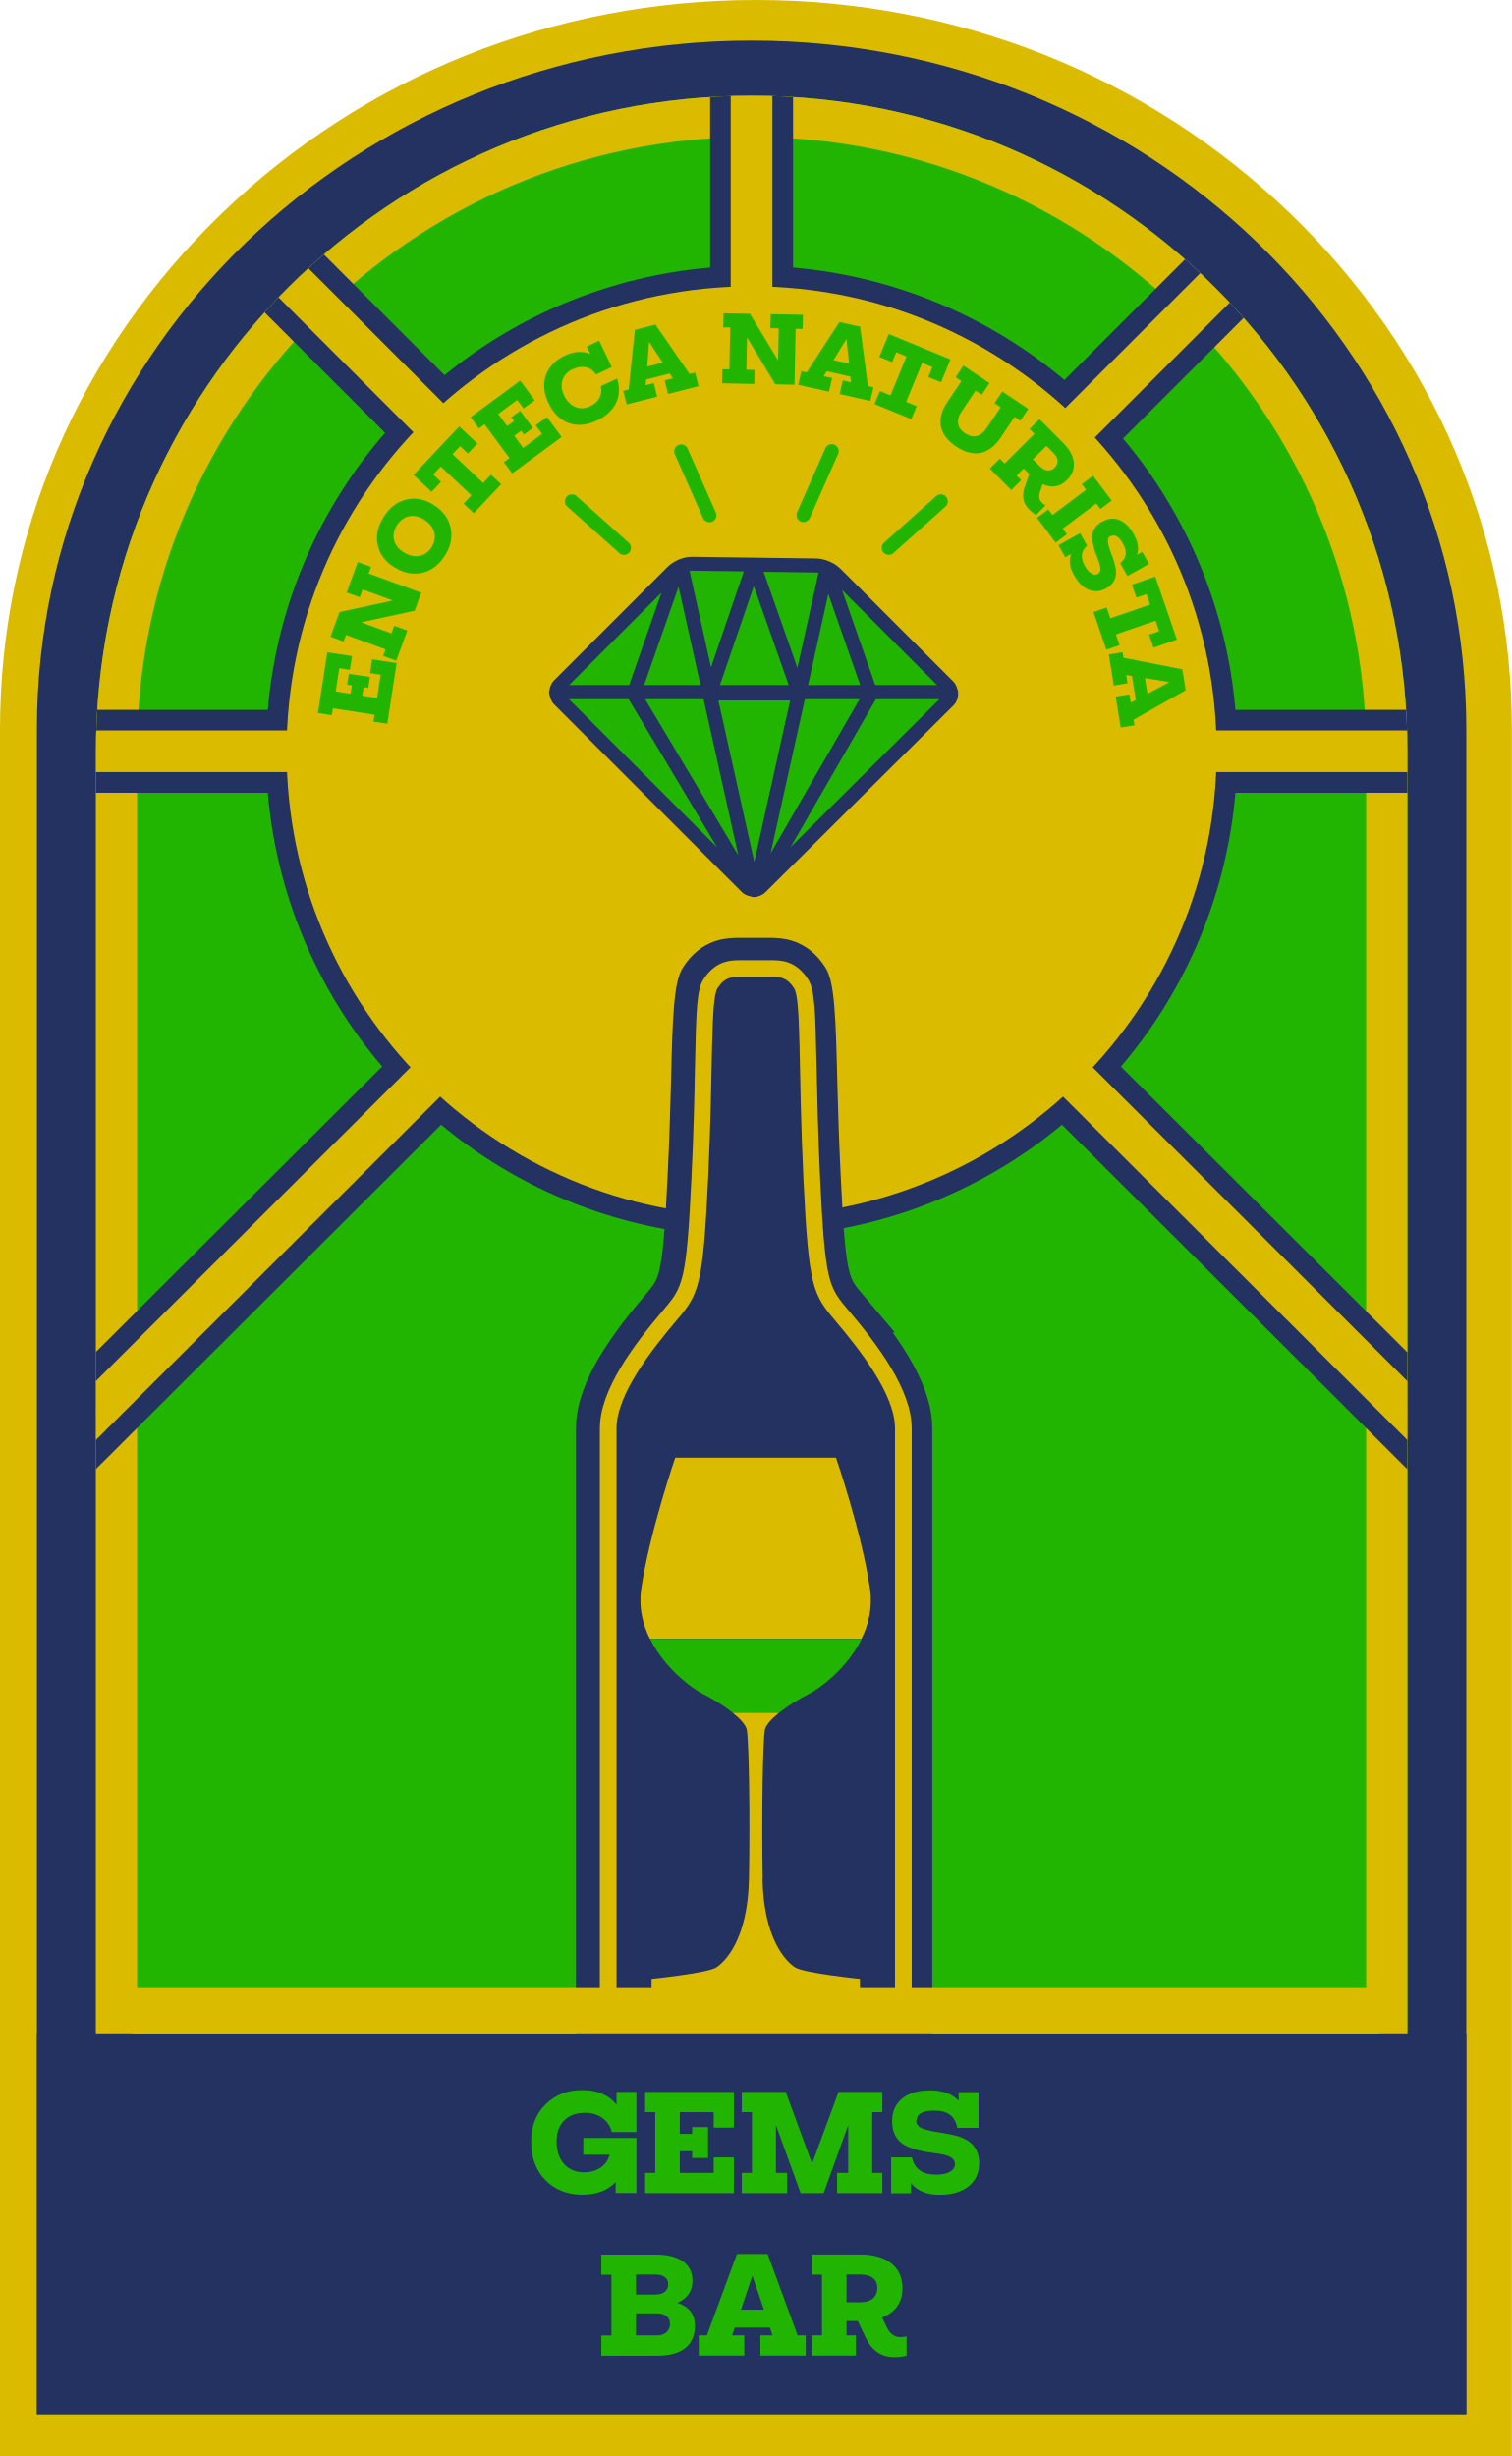
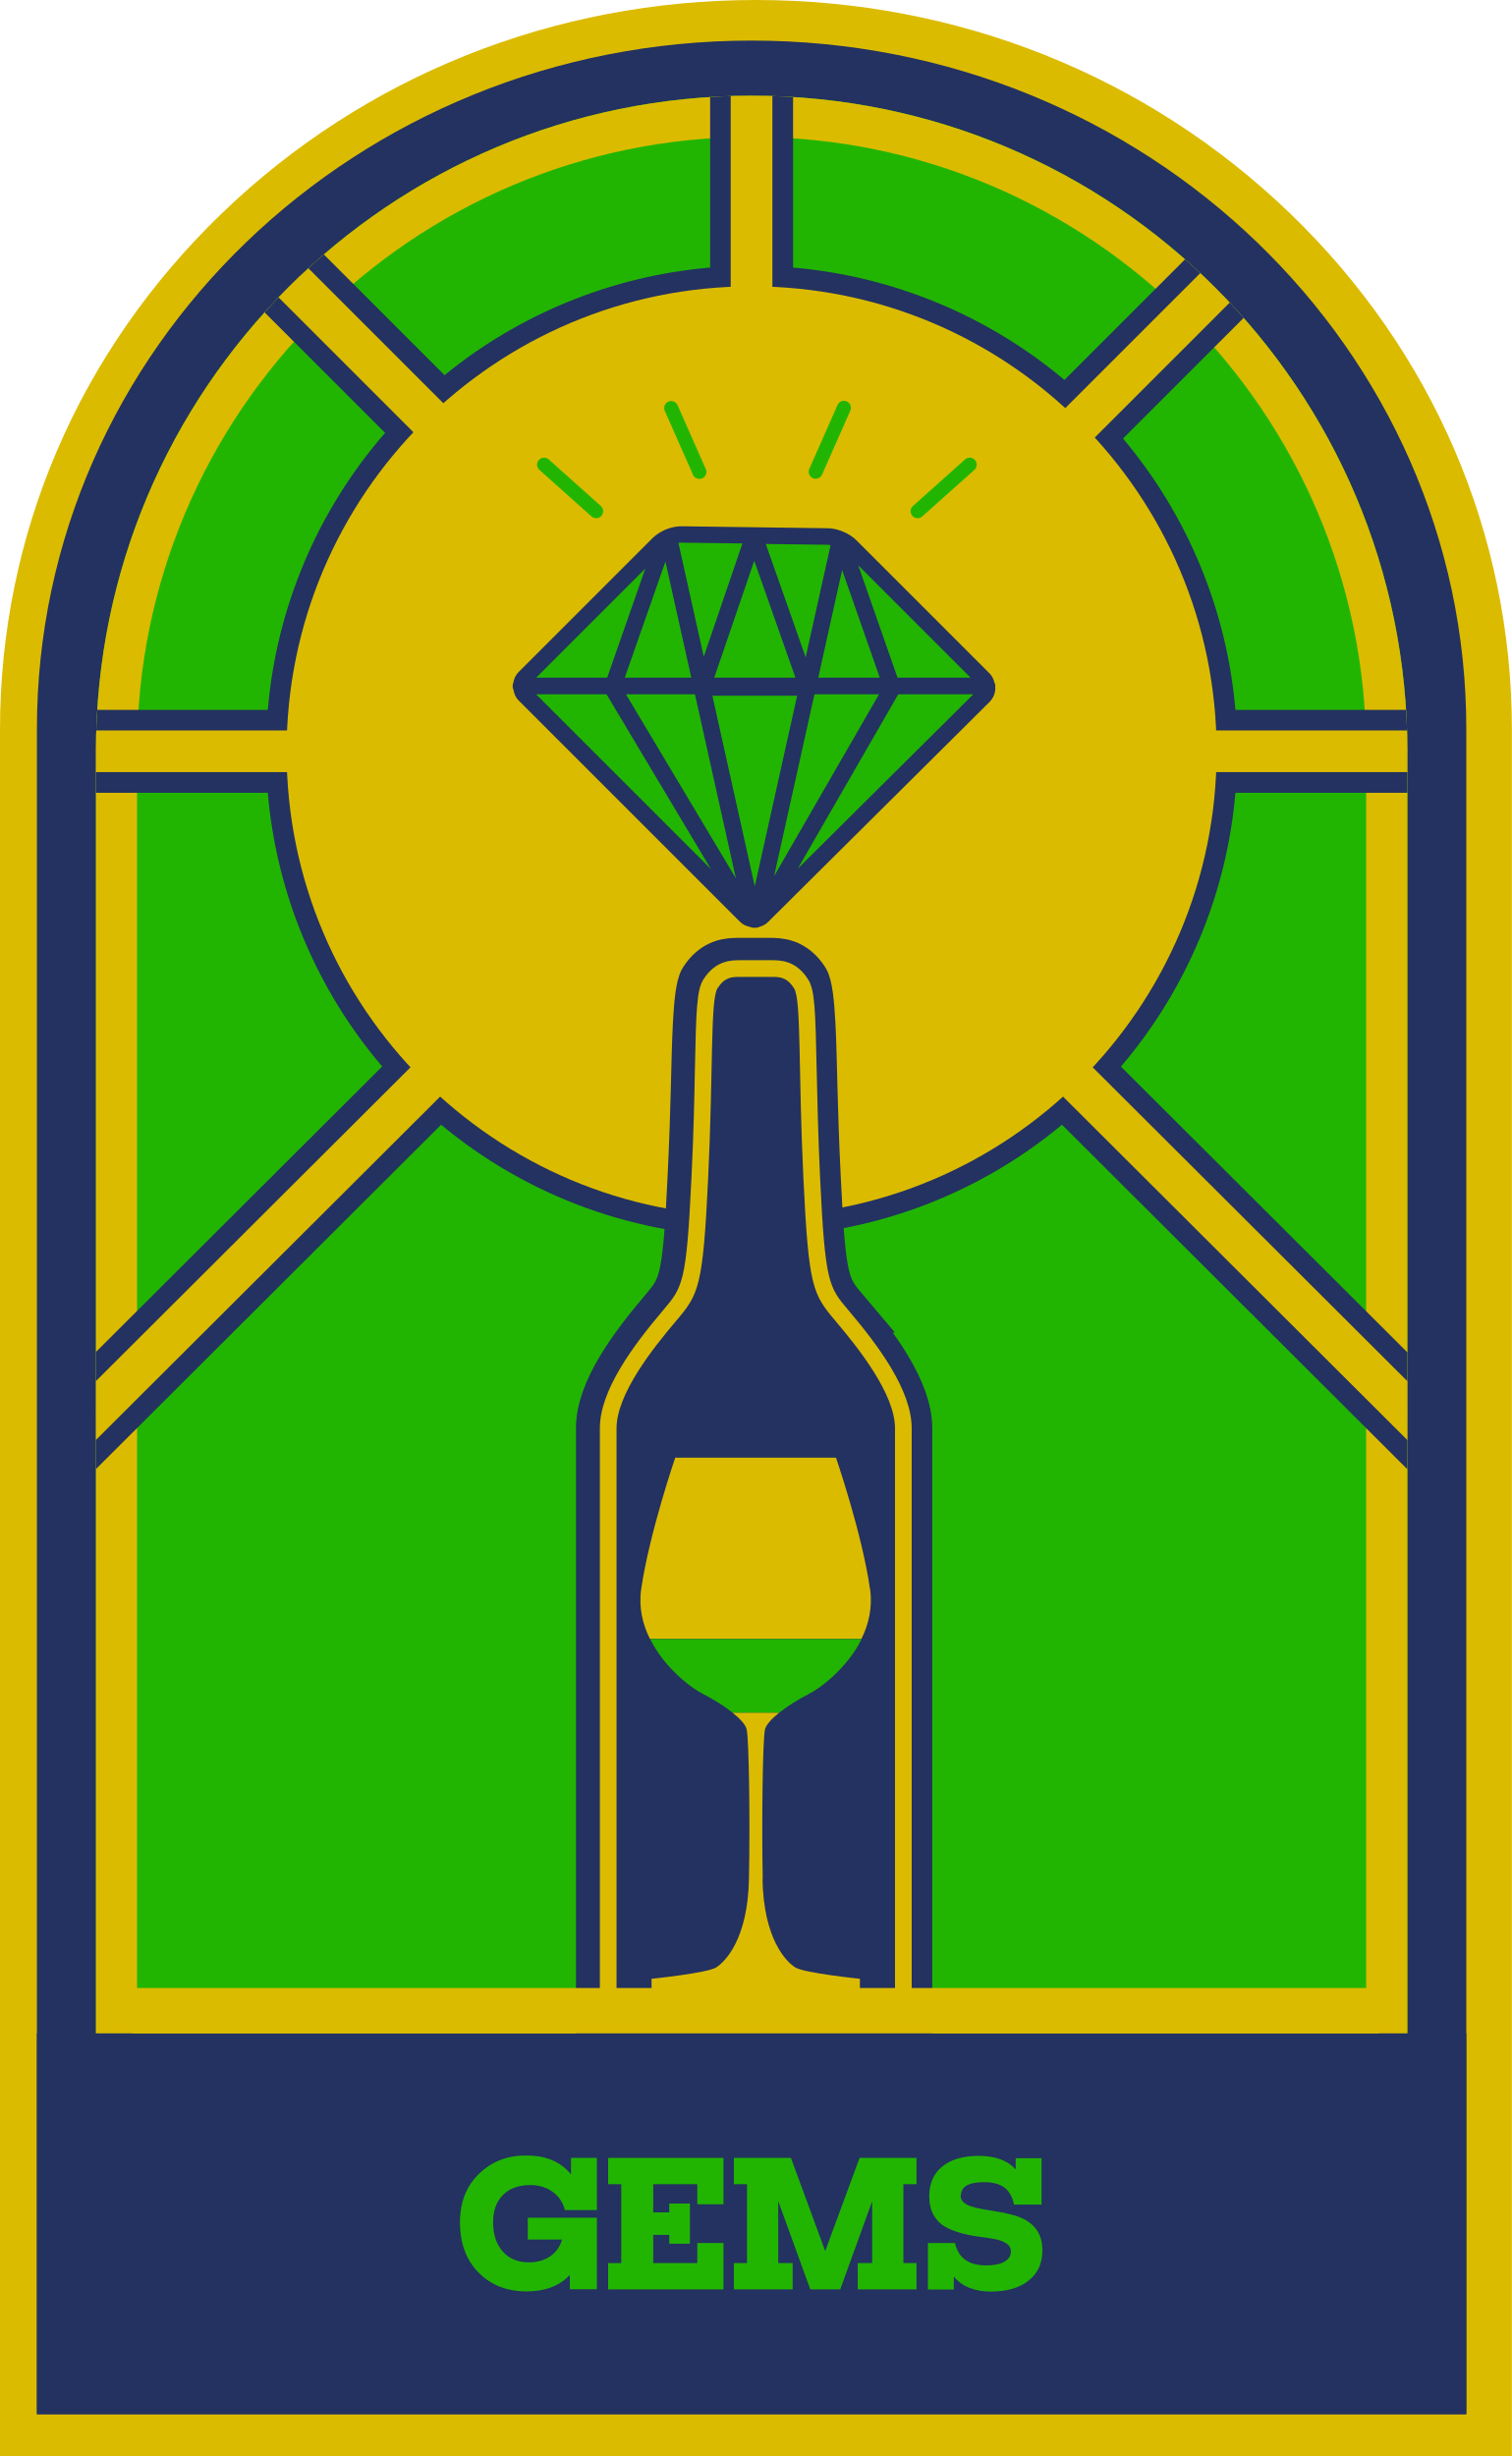
<svg xmlns="http://www.w3.org/2000/svg" id="Laag_1" data-name="Laag 1" viewBox="0 0 135.99 220.94">
  <defs>
    <style>
      .cls-1 {
        fill: none;
      }

      .cls-2 {
        fill: #21b501;
      }

      .cls-3 {
        fill: #dbbb00;
      }

      .cls-4, .cls-5 {
        fill: #233260;
      }

      .cls-6 {
        clip-path: url(#clippath);
      }

      .cls-5 {
        stroke: #233260;
        stroke-miterlimit: 10;
        stroke-width: 4px;
      }
    </style>
    <clipPath id="clippath">
      <path class="cls-1" d="M67.61,8.61c-32.58,0-58.98,26.41-58.98,58.98v144.38h117.97V67.59c0-32.58-26.41-58.98-58.98-58.98Z" />
    </clipPath>
  </defs>
  <path class="cls-3" d="M135.99,220.94H0V65.64C0,48.08,7.09,31.58,19.97,19.18,32.8,6.81,49.86,0,68,0s35.19,6.81,48.03,19.18c12.87,12.4,19.97,28.9,19.97,46.46v155.3ZM7.41,213.53h121.17V65.64c0-32.11-27.18-58.23-60.59-58.23S7.41,33.53,7.41,65.64v147.89Z" />
  <path class="cls-4" d="M67.61,3.65C32.1,3.65,3.32,31.38,3.32,65.58v151.6h128.58V65.58c0-34.2-28.78-61.93-64.29-61.93Z" />
  <g class="cls-6">
    <path class="cls-2" d="M67.61,8.61c-32.58,0-58.98,26.41-58.98,58.98v144.38h117.97V67.59c0-32.58-26.41-58.98-58.98-58.98Z" />
    <path class="cls-3" d="M130.3,186.72l-125.38-.25v-118.88c0-16.74,6.52-32.49,18.36-44.33,11.84-11.84,27.58-18.36,44.33-18.36s32.49,6.52,44.33,18.36c11.84,11.84,18.36,27.58,18.36,44.33v119.13ZM12.33,179.08l110.56.22v-111.7c0-30.48-24.8-55.28-55.28-55.28S12.33,37.11,12.33,67.59v111.48Z" />
    <path class="cls-4" d="M132.53,138.09l-37-36.91c-7.84,6.52-17.68,10.09-27.92,10.09s-20.09-3.57-27.93-10.09L5.69,135.09l-5.27-5.28,33.96-33.87c-5.91-6.93-9.52-15.56-10.29-24.62H5.52v-7.46h18.57c.78-9.21,4.48-17.94,10.55-24.92l-17.35-17.35,5.27-5.27,17.43,17.43c6.79-5.55,15.16-8.94,23.89-9.68V-1.19h7.46v25.26c8.97.77,17.52,4.31,24.41,10.11l17.86-17.86,5.27,5.27-17.86,17.86c5.8,6.89,9.35,15.44,10.11,24.41h19.88v7.46h-19.88c-.77,9.07-4.38,17.69-10.3,24.63l36.96,36.87-5.27,5.28ZM95.68,96.11l36.84,36.75.03-.03-36.84-36.75,1.21-1.31c6.43-6.93,10.2-15.95,10.61-25.38l.08-1.77h19.68v-.05h-19.68l-.08-1.77c-.41-9.33-4.12-18.27-10.43-25.18l-1.2-1.31,17.72-17.72-.03-.03-17.72,17.72-1.31-1.2c-6.9-6.31-15.84-10.02-25.18-10.43l-1.77-.08V2.51h-.05v25.06l-1.77.08c-9.1.4-17.87,3.95-24.7,10l-1.31,1.16-17.25-17.25-.03.03,17.25,17.25-1.24,1.31c-6.58,6.97-10.44,16.08-10.86,25.65l-.08,1.77H9.22v.05h18.37l.08,1.77c.42,9.43,4.18,18.44,10.61,25.37l1.21,1.31L5.66,129.82l.03.03,33.84-33.75,1.3,1.18c7.35,6.64,16.86,10.29,26.77,10.29s19.42-3.65,26.77-10.29l1.31-1.18Z" />
    <rect class="cls-3" x="65.73" y=".66" width="3.75" height="66.93" />
    <g>
      <rect class="cls-3" x="43.01" y="10.46" width="3.75" height="66.93" transform="translate(-17.91 44.61) rotate(-45)" />
      <rect class="cls-3" x="57.81" y="42.05" width="66.93" height="3.75" transform="translate(-4.33 77.4) rotate(-45)" />
    </g>
    <g>
      <rect class="cls-3" x="98.62" y="53.75" width="3.75" height="94.23" transform="translate(-41.89 100.77) rotate(-45.07)" />
      <rect class="cls-3" x="-8.77" y="97.49" width="89.99" height="3.75" transform="translate(-59.6 54.6) rotate(-44.93)" />
    </g>
    <rect class="cls-3" x="7.37" y="65.71" width="121.79" height="3.75" />
    <path class="cls-3" d="M109.44,67.59c0,23.1-18.73,41.83-41.83,41.83s-41.83-18.73-41.83-41.83,18.73-41.83,41.83-41.83,41.83,18.73,41.83,41.83Z" />
  </g>
  <rect class="cls-4" x="3.32" y="182.92" width="128.58" height="34.26" />
  <g>
-     <path class="cls-2" d="M52.64,190.07c-.81,0-1.44.23-1.89.69-.46.46-.68,1.09-.68,1.9s.22,1.51.67,2.01c.45.5,1.05.75,1.8.75.58,0,1.07-.14,1.48-.42.41-.28.68-.66.82-1.16h-2.37v-1.51h4.78v4.95h-1.87v-.99c-.71.76-1.71,1.14-2.99,1.14-1.35,0-2.46-.43-3.32-1.3-.86-.87-1.29-2.03-1.29-3.48,0-1.39.43-2.51,1.33-3.37.89-.86,2-1.28,3.33-1.25,1.3,0,2.31.43,3.02,1.3v-1.14h1.79v3.61h-2.21c-.14-.54-.43-.96-.86-1.27-.44-.31-.95-.46-1.54-.46Z" />
-     <path class="cls-2" d="M66.01,188.19v3.21h-1.81v-1.39h-3.05v1.95h1.11v-.61h1.43v2.78h-1.43v-.61h-1.11v1.95h3.05v-1.39h1.81v3.21h-7.98v-1.82h.91v-5.46h-.91v-1.82h7.98Z" />
-     <path class="cls-2" d="M79.37,190.01h-.91v5.46h.91v1.82h-4.07v-1.82h1v-4.28l-2.21,6.1h-2.07l-2.22-6.11v4.29h1v1.82h-4.07v-1.82h.91v-5.46h-.91v-1.82h3.95l2.37,6.45,2.38-6.45h3.94v1.82Z" />
-     <path class="cls-2" d="M82.42,190.79c0,.19.07.35.2.47s.32.23.57.3c.25.07.5.13.76.18.26.04.57.1.95.16s.69.12.94.19c1.49.34,2.24,1.17,2.24,2.5,0,.88-.31,1.57-.94,2.08s-1.5.77-2.63.77-2-.35-2.56-1.04v.9h-1.79v-3.22h1.87c.23,1.03.94,1.55,2.16,1.55.53,0,.94-.08,1.25-.25.3-.17.46-.41.46-.72,0-.22-.1-.41-.31-.55s-.48-.24-.81-.3-.7-.12-1.1-.17c-.4-.05-.81-.13-1.21-.24-.4-.11-.77-.25-1.1-.43-.33-.18-.6-.45-.81-.81s-.31-.8-.31-1.32c0-.88.3-1.57.91-2.06s1.44-.73,2.51-.73c1.14,0,2,.31,2.56.94v-.78h1.79v3.21h-1.91c-.1-.53-.32-.92-.65-1.17-.33-.25-.8-.38-1.42-.38-1.07,0-1.6.31-1.6.94Z" />
-     <path class="cls-2" d="M60.94,207.17h.01c1.04.34,1.56,1.03,1.56,2.07,0,.85-.28,1.51-.85,1.98-.57.47-1.43.7-2.58.7h-4.99v-1.82h.91v-5.46h-.91v-1.82h4.84c1.09,0,1.93.2,2.5.61.58.41.86.99.86,1.75,0,.92-.45,1.58-1.35,1.99ZM57.21,204.63v1.79h1.74c.36,0,.65-.08.85-.25.2-.16.31-.39.31-.68s-.1-.49-.31-.64c-.2-.15-.49-.23-.85-.23h-1.74ZM59.09,210.09c.36,0,.65-.09.86-.28.21-.19.32-.44.32-.75,0-.29-.1-.53-.31-.7-.21-.17-.5-.25-.87-.25h-1.88v1.98h1.88Z" />
-     <path class="cls-2" d="M71.75,210.09h.73v1.82h-4.08v-1.82h1.09l-.23-.7h-3.16l-.25.7h1.1v1.82h-4.09v-1.82h.73l2.7-7.32h2.76l2.7,7.32ZM66.65,207.78h2.07l-1.04-3.06-1.03,3.06Z" />
-     <path class="cls-2" d="M81.02,210.25c.16,0,.33-.03.53-.08v1.75c-.38.09-.75.13-1.1.13-1.14,0-1.99-.56-2.54-1.68l-.75-1.57h-1.01v1.29h.84v1.82h-3.95v-1.82h.9v-5.46h-.9v-1.82h4.32c1.2,0,2.14.27,2.81.8.67.53,1.01,1.27,1.01,2.22,0,1.3-.61,2.18-1.83,2.65l.44.91c.27.57.68.86,1.24.86ZM76.15,204.63v2.48h1.25c.49,0,.86-.11,1.12-.34s.4-.54.4-.94-.13-.68-.39-.89c-.26-.21-.64-.32-1.13-.32h-1.25Z" />
+     <g transform="translate(67.60 200.05) scale(1.3) translate(-67.95 -192.75)">
+       <path class="cls-2" d="M52.64,190.07c-.81,0-1.44.23-1.89.69-.46.46-.68,1.09-.68,1.9s.22,1.51.67,2.01c.45.5,1.05.75,1.8.75.58,0,1.07-.14,1.48-.42.41-.28.68-.66.82-1.16h-2.37v-1.51h4.78v4.95h-1.87v-.99c-.71.76-1.71,1.14-2.99,1.14-1.35,0-2.46-.43-3.32-1.3-.86-.87-1.29-2.03-1.29-3.48,0-1.39.43-2.51,1.33-3.37.89-.86,2-1.28,3.33-1.25,1.3,0,2.31.43,3.02,1.3v-1.14h1.79v3.61h-2.21c-.14-.54-.43-.96-.86-1.27-.44-.31-.95-.46-1.54-.46Z" />
+       <path class="cls-2" d="M66.01,188.19v3.21h-1.81v-1.39h-3.05v1.95h1.11v-.61h1.43v2.78h-1.43v-.61h-1.11v1.95h3.05v-1.39h1.81v3.21h-7.98v-1.82h.91v-5.46h-.91v-1.82h7.98Z" />
+       <path class="cls-2" d="M79.37,190.01h-.91v5.46h.91v1.82h-4.07v-1.82h1v-4.28l-2.21,6.1h-2.07l-2.22-6.11v4.29h1v1.82h-4.07v-1.82h.91v-5.46h-.91v-1.82h3.95l2.37,6.45,2.38-6.45h3.94v1.82Z" />
+       <path class="cls-2" d="M82.42,190.79c0,.19.07.35.2.47s.32.23.57.3c.25.07.5.13.76.18.26.04.57.1.95.16s.69.12.94.19c1.49.34,2.24,1.17,2.24,2.5,0,.88-.31,1.57-.94,2.08s-1.5.77-2.63.77-2-.35-2.56-1.04v.9h-1.79v-3.22h1.87c.23,1.03.94,1.55,2.16,1.55.53,0,.94-.08,1.25-.25.3-.17.46-.41.46-.72,0-.22-.1-.41-.31-.55s-.48-.24-.81-.3-.7-.12-1.1-.17c-.4-.05-.81-.13-1.21-.24-.4-.11-.77-.25-1.1-.43-.33-.18-.6-.45-.81-.81s-.31-.8-.31-1.32c0-.88.3-1.57.91-2.06s1.44-.73,2.51-.73c1.14,0,2,.31,2.56.94v-.78h1.79v3.21h-1.91c-.1-.53-.32-.92-.65-1.17-.33-.25-.8-.38-1.42-.38-1.07,0-1.6.31-1.6.94Z" />
+     </g>
  </g>
  <g>
-     <path class="cls-2" d="M63.23,46.6c.1.24.34.38.58.38.09,0,.17-.02.26-.05.32-.14.46-.51.32-.83l-2.54-5.75c-.14-.32-.51-.46-.83-.32-.32.14-.46.52-.32.83l2.54,5.75Z" />
-     <path class="cls-2" d="M72.01,46.92c.08.04.17.05.26.05.24,0,.47-.14.58-.38l2.54-5.75c.14-.32,0-.69-.32-.83-.32-.14-.69,0-.83.32l-2.54,5.75c-.14.32,0,.69.32.83Z" />
-     <path class="cls-2" d="M51.02,45.57l4.69,4.19c.12.11.27.16.42.16.17,0,.35-.07.47-.21.23-.26.21-.66-.05-.89l-4.69-4.19c-.26-.23-.66-.21-.89.05-.23.26-.21.66.05.89Z" />
-     <path class="cls-2" d="M79.94,49.92c.15,0,.3-.05.42-.16l4.69-4.19c.26-.23.28-.63.05-.89s-.63-.28-.89-.05l-4.69,4.19c-.26.23-.28.63-.05.89.13.14.3.21.47.21Z" />
+     <g transform="translate(-0.9 -3.9)">
+       <path class="cls-2" d="M63.23,46.6c.1.24.34.38.58.38.09,0,.17-.02.26-.05.32-.14.46-.51.32-.83l-2.54-5.75c-.14-.32-.51-.46-.83-.32-.32.14-.46.52-.32.83l2.54,5.75Z" />
+     </g>
+     <g transform="translate(1.1 -3.9)">
+       <path class="cls-2" d="M72.01,46.92c.08.04.17.05.26.05.24,0,.47-.14.58-.38l2.54-5.75c.14-.32,0-.69-.32-.83-.32-.14-.69,0-.83.32l-2.54,5.75c-.14.32,0,.69.32.83Z" />
+     </g>
+     <g transform="translate(-2.5 -3.3)">
+       <path class="cls-2" d="M51.02,45.57l4.69,4.19c.12.11.27.16.42.16.17,0,.35-.07.47-.21.23-.26.21-.66-.05-.89l-4.69-4.19c-.26-.23-.66-.21-.89.05-.23.26-.21.66.05.89Z" />
+     </g>
+     <g transform="translate(2.6 -3.3)">
+       <path class="cls-2" d="M79.94,49.92c.15,0,.3-.05.42-.16l4.69-4.19c.26-.23.28-.63.05-.89s-.63-.28-.89-.05l-4.69,4.19c-.26.23-.28.63-.05.89.13.14.3.21.47.21Z" />
+     </g>
  </g>
-   <path class="cls-2" d="M85.87,62.33s0-.02,0-.03c0-.1-.03-.19-.06-.27-.07-.26-.18-.5-.37-.69l-10.04-10.04c-.25-.25-.54-.45-.86-.6h0c-.41-.2-.87-.32-1.34-.33l-11.02-.15c-.38,0-.76.08-1.11.21h0s0,0-.02,0c-.07.02-.13.06-.19.09,0,0-.02,0-.02.01-.32.15-.63.35-.88.61l-10.08,10.08c-.23.23-.34.52-.39.81-.03.08-.05.16-.05.25s.02.17.05.25c.05.29.16.58.39.81l16.72,16.72c.21.21.49.33.78.39.08.03.16.06.25.06,0,0,.02,0,.03,0,0,0,0,0,0,0,.01,0,.02,0,.03,0,.02,0,.04,0,.06,0,0,0,0,0,0,0,.02,0,.03,0,.05,0,.1,0,.19-.03.28-.07.23-.07.46-.18.63-.35l16.71-16.61c.29-.28.44-.66.45-1.06,0-.03-.01-.05-.02-.08Z" />
+   <g transform="translate(67.60 65.35) scale(1.18) translate(-67.60 -65.35)">
+     <path class="cls-2" d="M85.87,62.33s0-.02,0-.03c0-.1-.03-.19-.06-.27-.07-.26-.18-.5-.37-.69l-10.04-10.04c-.25-.25-.54-.45-.86-.6h0c-.41-.2-.87-.32-1.34-.33l-11.02-.15c-.38,0-.76.08-1.11.21h0s0,0-.02,0c-.07.02-.13.06-.19.09,0,0-.02,0-.02.01-.32.15-.63.35-.88.61l-10.08,10.08c-.23.23-.34.52-.39.81-.03.08-.05.16-.05.25s.02.17.05.25c.05.29.16.58.39.81l16.72,16.72c.21.21.49.33.78.39.08.03.16.06.25.06,0,0,.02,0,.03,0,0,0,0,0,0,0,.01,0,.02,0,.03,0,.02,0,.04,0,.06,0,0,0,0,0,0,0,.02,0,.03,0,.05,0,.1,0,.19-.03.28-.07.23-.07.46-.18.63-.35l16.71-16.61c.29-.28.44-.66.45-1.06,0-.03-.01-.05-.02-.08Z" />
+   </g>
  <path class="cls-5" d="M76.18,117.87c-1.78-2.1-2.1-2.48-2.55-11.93-.17-3.47-.24-6.01-.29-7.86-.11-3.82-.14-8.97-.79-9.99-1.1-1.72-2.49-1.72-3.33-1.72h-2.76c-.83,0-2.23,0-3.33,1.72-.65,1.01-.68,6.17-.79,9.99-.05,1.85-.12,4.38-.29,7.86-.45,9.45-.77,9.83-2.55,11.93-2.65,3.13-5.69,7.17-5.69,10.61v53.56h28.05v-53.56c0-3.44-3.04-7.48-5.69-10.61Z" />
  <g>
    <path class="cls-4" d="M54.71,181.3v-52.81c0-3.24,3.15-7.33,5.51-10.13,1.92-2.27,2.26-2.67,2.73-12.38.18-3.85.25-7.16.31-9.81.11-5.1.17-6.9.65-7.67.88-1.38,1.88-1.38,2.69-1.38h2.76c.81,0,1.82,0,2.69,1.38.49.76.55,2.57.65,7.68.05,2.65.12,5.95.31,9.8.46,9.7.81,10.11,2.73,12.38,2.37,2.8,5.51,6.89,5.51,10.13v52.81h-26.55Z" />
    <path class="cls-3" d="M69.37,87.88c.75,0,1.4,0,2.06,1.03.66,1.03.37,7.28.84,17.11.47,9.83.84,10.39,2.9,12.83s5.34,6.55,5.34,9.64v52.06h-25.05v-52.06c0-3.09,3.28-7.21,5.34-9.64,2.06-2.43,2.43-3,2.9-12.83.47-9.83.19-16.08.84-17.11.66-1.03,1.31-1.03,2.06-1.03h2.76M69.37,86.38h-2.76c-.83,0-2.23,0-3.33,1.72-.6.94-.66,2.68-.77,8.06-.05,2.65-.12,5.94-.31,9.78-.45,9.45-.77,9.83-2.55,11.93-2.65,3.13-5.69,7.17-5.69,10.61v53.56h28.05v-53.56c0-3.44-3.04-7.48-5.69-10.61-1.78-2.1-2.1-2.48-2.55-11.93-.18-3.84-.25-7.13-.31-9.78-.11-5.38-.17-7.12-.77-8.06-1.1-1.72-2.49-1.72-3.33-1.72h0Z" />
  </g>
  <polygon class="cls-1" points="68.97 149.27 68.97 149.28 68.97 149.27 68.97 149.27" />
  <path class="cls-3" d="M78.26,142.95c-.71-4.99-3.06-11.82-3.06-11.82h-7.23s0,0,0,0h-7.23s-2.34,6.83-3.06,11.82c-.24,1.66.13,3.17.78,4.48h19.03c.65-1.31,1.01-2.82.78-4.48Z" />
  <path class="cls-3" d="M68.61,169.04c-.1-5.4,0-12.53.2-13.45.1-.43.61-.98,1.29-1.53h-4.22c.68.54,1.2,1.09,1.29,1.53.2.92.31,8.05.2,13.45-.1,5.4-2.14,7.44-2.95,7.95s-5.81,1.02-5.81,1.02v.92h9.37s0,0,0,0h9.37v-.92s-4.99-.51-5.81-1.02c-.82-.51-2.85-2.55-2.95-7.95Z" />
  <path class="cls-2" d="M72.68,152.43c1.09-.54,3.53-2.36,4.83-4.99h-19.03c1.3,2.63,3.74,4.45,4.83,4.99.86.43,1.82,1.03,2.58,1.63h4.22c.76-.6,1.72-1.2,2.58-1.63ZM68,149.27h0s0,.01,0,.01h0Z" />
  <rect class="cls-3" x="11.88" y="178.84" width="112.18" height="4.08" />
-   <path class="cls-4" d="M86.19,62.3s0-.02,0-.03c0-.1-.03-.19-.07-.27-.07-.26-.18-.5-.37-.69l-10.14-10.14c-.25-.25-.55-.45-.87-.6h0c-.42-.2-.88-.33-1.35-.33l-11.13-.15c-.39,0-.77.08-1.12.22h0s0,0-.02,0c-.07.02-.13.06-.19.09,0,0-.02,0-.02.01-.33.16-.64.36-.89.62l-10.18,10.18c-.23.23-.35.52-.4.82-.03.08-.05.16-.05.25s.02.18.06.26c.05.3.16.59.39.82l16.89,16.89c.22.22.49.33.78.39.08.03.16.06.25.06,0,0,.02,0,.03,0,0,0,0,0,0,0,.01,0,.02,0,.03,0,.02,0,.04,0,.06,0,0,0,0,0,0,0,.02,0,.03,0,.05,0,.1,0,.19-.03.28-.07.24-.07.46-.18.64-.36l16.89-16.78c.29-.29.45-.67.45-1.08,0-.03-.01-.05-.02-.08ZM84.29,61.63h-5.56l-2.99-8.56,8.56,8.56ZM77.39,61.63h-4.7l1.82-8.2,2.87,8.2ZM73.38,51.5c.09,0,.17.02.25.03l-1.9,8.55-3.04-8.64,4.69.06ZM70.94,61.63h-6.18l3.05-8.91,3.14,8.91ZM62.3,51.34h0l4.61.06-2.95,8.63-1.93-8.67c.09-.01.18-.03.27-.03ZM61.04,52.78l1.97,8.85h-5.07l3.1-8.85ZM59.51,53.3l-2.91,8.33h-5.41l8.33-8.33ZM51.18,62.9h5.37l7.96,13.33-13.33-13.33ZM58.03,62.9h5.26l3.12,14.03-8.38-14.03ZM67.85,77.54l-3.23-14.53h6.46l-3.23,14.53ZM72.41,62.9h4.91l-8,13.87,3.08-13.87ZM71.11,76.22l7.68-13.32h5.72l-13.41,13.32Z" />
+   <g transform="translate(67.60 65.35) scale(1.18) translate(-67.60 -65.35)">
+     <path class="cls-4" d="M86.19,62.3s0-.02,0-.03c0-.1-.03-.19-.07-.27-.07-.26-.18-.5-.37-.69l-10.14-10.14c-.25-.25-.55-.45-.87-.6h0c-.42-.2-.88-.33-1.35-.33l-11.13-.15c-.39,0-.77.08-1.12.22h0s0,0-.02,0c-.07.02-.13.06-.19.09,0,0-.02,0-.02.01-.33.16-.64.36-.89.62l-10.18,10.18c-.23.23-.35.52-.4.82-.03.08-.05.16-.05.25s.02.18.06.26c.05.3.16.59.39.82l16.89,16.89c.22.22.49.33.78.39.08.03.16.06.25.06,0,0,.02,0,.03,0,0,0,0,0,0,0,.01,0,.02,0,.03,0,.02,0,.04,0,.06,0,0,0,0,0,0,0,.02,0,.03,0,.05,0,.1,0,.19-.03.28-.07.24-.07.46-.18.64-.36l16.89-16.78c.29-.29.45-.67.45-1.08,0-.03-.01-.05-.02-.08ZM84.29,61.63h-5.56l-2.99-8.56,8.56,8.56ZM77.39,61.63h-4.7l1.82-8.2,2.87,8.2ZM73.38,51.5c.09,0,.17.02.25.03l-1.9,8.55-3.04-8.64,4.69.06ZM70.94,61.63h-6.18l3.05-8.91,3.14,8.91ZM62.3,51.34h0l4.61.06-2.95,8.63-1.93-8.67c.09-.01.18-.03.27-.03ZM61.04,52.78l1.97,8.85h-5.07l3.1-8.85ZM59.51,53.3l-2.91,8.33h-5.41l8.33-8.33ZM51.18,62.9h5.37l7.96,13.33-13.33-13.33ZM58.03,62.9h5.26l3.12,14.03-8.38-14.03ZM67.85,77.54l-3.23-14.53h6.46l-3.23,14.53ZM72.41,62.9h4.91l-8,13.87,3.08-13.87ZM71.11,76.22l7.68-13.32h5.72l-13.41,13.32Z" />
+   </g>
  <g>
-     <path class="cls-2" d="M29.46,58.68l2.2.34-.19,1.24-.95-.15-.32,2.09,1.33.21.12-.76-.42-.06.15-.98,1.9.29-.15.98-.42-.06-.12.76,1.33.21.32-2.09-.95-.15.19-1.24,2.2.34-.84,5.46-1.25-.19.1-.62-3.74-.58-.1.62-1.25-.19.84-5.46Z" />
-     <path class="cls-2" d="M32.2,50.57l1.18.43-.22.59,4.73,1.73-.59,1.62-4.81,1.04,2.72,1,.25-.69,1.18.43-1,2.72-1.18-.43.22-.59-3.55-1.3-.22.59-1.18-.43.81-2.22,4.78-1.04-2.7-.99-.26.7-1.18-.43,1-2.73Z" />
-     <path class="cls-2" d="M40.53,47.46c.19.84.02,1.68-.51,2.52-.53.84-1.21,1.36-2.05,1.55-.84.19-1.68.02-2.53-.52-.81-.51-1.3-1.18-1.47-2-.17-.83,0-1.66.54-2.5.53-.85,1.21-1.37,2.03-1.57.82-.2,1.63-.04,2.44.46.85.53,1.37,1.22,1.55,2.06ZM38.82,49.23c.28-.45.36-.9.24-1.35-.13-.46-.44-.84-.92-1.14-.46-.29-.91-.38-1.35-.29-.44.1-.81.37-1.09.81-.28.45-.37.89-.25,1.33.1.43.38.79.84,1.08.49.31.96.42,1.42.34.46-.08.83-.34,1.11-.78Z" />
-     <path class="cls-2" d="M41.32,38.37l1.62,1.53-.85.9-.7-.66-.68.72,2.75,2.59.7-.75.92.86-2.46,2.61-.92-.86.7-.75-2.75-2.59-.68.72.7.66-.85.9-1.62-1.53,4.11-4.36Z" />
-     <path class="cls-2" d="M46.78,34.22l1.32,1.79-1.01.74-.57-.77-1.7,1.26.8,1.09.62-.45-.25-.34.8-.59,1.14,1.55-.8.59-.25-.34-.62.45.8,1.09,1.7-1.25-.57-.78,1.01-.74,1.32,1.79-4.45,3.28-.75-1.01.51-.37-2.24-3.04-.51.37-.75-1.01,4.45-3.28Z" />
-     <path class="cls-2" d="M51.53,33.2h-.01c-.47.23-.78.56-.92.98s-.09.88.14,1.38c.25.53.59.88,1.01,1.05.43.18.87.15,1.35-.07.38-.18.65-.43.82-.74.17-.31.21-.66.13-1.06l1.46-.69c.25.8.22,1.53-.09,2.19-.32.66-.88,1.19-1.7,1.58-.93.44-1.78.52-2.56.24-.78-.28-1.39-.89-1.83-1.82-.42-.89-.5-1.72-.23-2.48.28-.77.85-1.36,1.69-1.76.86-.41,1.63-.45,2.32-.14l-.33-.69,1.12-.53,1.13,2.38-1.41.67c-.24-.35-.54-.57-.91-.65-.37-.08-.76-.03-1.16.17Z" />
-     <path class="cls-2" d="M62.04,33.64l.49-.12.31,1.22-2.74.7-.31-1.22.73-.19-.28-.43-2.12.54-.05.51.74-.19.31,1.22-2.75.7-.31-1.22.49-.12.56-5.37,1.85-.47,3.07,4.45ZM58.22,32.97l1.39-.35-1.22-1.87-.17,2.23Z" />
-     <path class="cls-2" d="M72.23,28.32l-.03,1.26h-.63s-.1,5.03-.1,5.03l-1.73-.04-2.54-4.21-.06,2.9.74.02-.03,1.26-2.9-.06.03-1.26h.63s.08-3.77.08-3.77h-.63s.03-1.27.03-1.27l2.37.05,2.53,4.18.06-2.87-.75-.02.03-1.26,2.91.06Z" />
-     <path class="cls-2" d="M78.08,34.73l.49.11-.28,1.23-2.76-.62.28-1.23.74.17-.05-.51-2.13-.48-.27.44.75.17-.28,1.23-2.77-.62.28-1.23.49.11,2.94-4.53,1.86.42.71,5.35ZM74.98,32.4l1.4.31-.24-2.22-1.16,1.91Z" />
-     <path class="cls-2" d="M85.5,32.33l-.85,2.06-1.15-.47.37-.89-.92-.38-1.44,3.5.95.39-.48,1.17-3.31-1.36.48-1.17.95.39,1.44-3.5-.92-.38-.37.89-1.15-.47.85-2.06,5.54,2.28Z" />
-     <path class="cls-2" d="M92.49,36.8l-.7,1.05-.52-.35-1.25,1.86c-.52.78-1.13,1.24-1.81,1.38-.69.14-1.42-.05-2.2-.57-.78-.52-1.23-1.12-1.37-1.81s.06-1.42.59-2.21l1.25-1.86-.52-.35.7-1.05,2.35,1.57-.7,1.05-.55-.37-1.25,1.86c-.27.4-.37.77-.32,1.11s.26.63.62.87c.36.24.71.32,1.05.24s.63-.32.9-.72l1.25-1.86-.55-.37.7-1.05,2.35,1.57Z" />
-     <path class="cls-2" d="M93.75,45.25c.08.08.18.15.3.22l-.86.86c-.23-.15-.43-.3-.6-.48-.56-.56-.7-1.25-.41-2.06l.4-1.14-.5-.5-.63.63.41.42-.89.89-1.93-1.94.89-.89.44.44,2.68-2.67-.44-.44.89-.89,2.11,2.12c.59.59.92,1.18.98,1.77s-.13,1.12-.6,1.58c-.64.63-1.37.77-2.2.39l-.23.66c-.15.41-.09.75.18,1.02ZM94.13,40.11l-1.22,1.21.61.61c.24.24.48.37.71.39.24.02.46-.07.65-.26.19-.19.27-.39.25-.63s-.15-.47-.4-.71l-.61-.61Z" />
-     <path class="cls-2" d="M95.59,47.56l.38.5-1.01.76-1.68-2.23,1.01-.76.38.5,3.02-2.27-.38-.5,1.01-.76,1.68,2.23-1.01.76-.38-.5-3.02,2.27Z" />
-     <path class="cls-2" d="M99.9,48.21c-.12.06-.19.16-.22.28-.03.12-.03.27.01.45.04.18.09.35.15.52.06.17.14.38.23.63s.16.46.2.64c.3,1.01.05,1.75-.75,2.19-.53.3-1.05.34-1.57.14-.52-.2-.97-.65-1.35-1.33-.39-.69-.47-1.32-.24-1.9l-.54.3-.61-1.08,1.95-1.09.63,1.13c-.55.48-.62,1.09-.2,1.83.18.32.37.54.58.67.2.13.4.14.59.03.14-.08.21-.2.22-.37.01-.17-.02-.37-.09-.59s-.17-.46-.27-.72c-.11-.26-.19-.53-.26-.81-.07-.28-.11-.55-.12-.81,0-.26.07-.52.21-.76.15-.25.38-.46.69-.63.53-.3,1.05-.35,1.55-.15.5.2.93.62,1.29,1.27.39.69.49,1.31.3,1.86l.47-.26.61,1.08-1.94,1.09-.65-1.15c.28-.24.45-.5.49-.79.04-.28-.04-.61-.25-.98-.36-.64-.73-.86-1.11-.65Z" />
-     <path class="cls-2" d="M105.86,57.54l-2.1.72-.4-1.17.91-.31-.32-.94-3.57,1.23.33.97-1.19.41-1.16-3.39,1.19-.41.33.97,3.57-1.23-.32-.94-.91.31-.4-1.17,2.1-.72,1.95,5.67Z" />
-     <path class="cls-2" d="M101.97,64.75l.08.5-1.24.2-.45-2.79,1.24-.2.12.75.45-.24-.35-2.16-.51-.09.12.75-1.24.2-.45-2.8,1.24-.2.08.5,5.3,1.04.3,1.88-4.7,2.66ZM102.99,61l.23,1.41,1.97-1.05-2.2-.36Z" />
+     
+     
+     
+     
+     
+     
+     
+     
+     
+     
+     
+     
+     
+     
+     
+     
  </g>
</svg>
